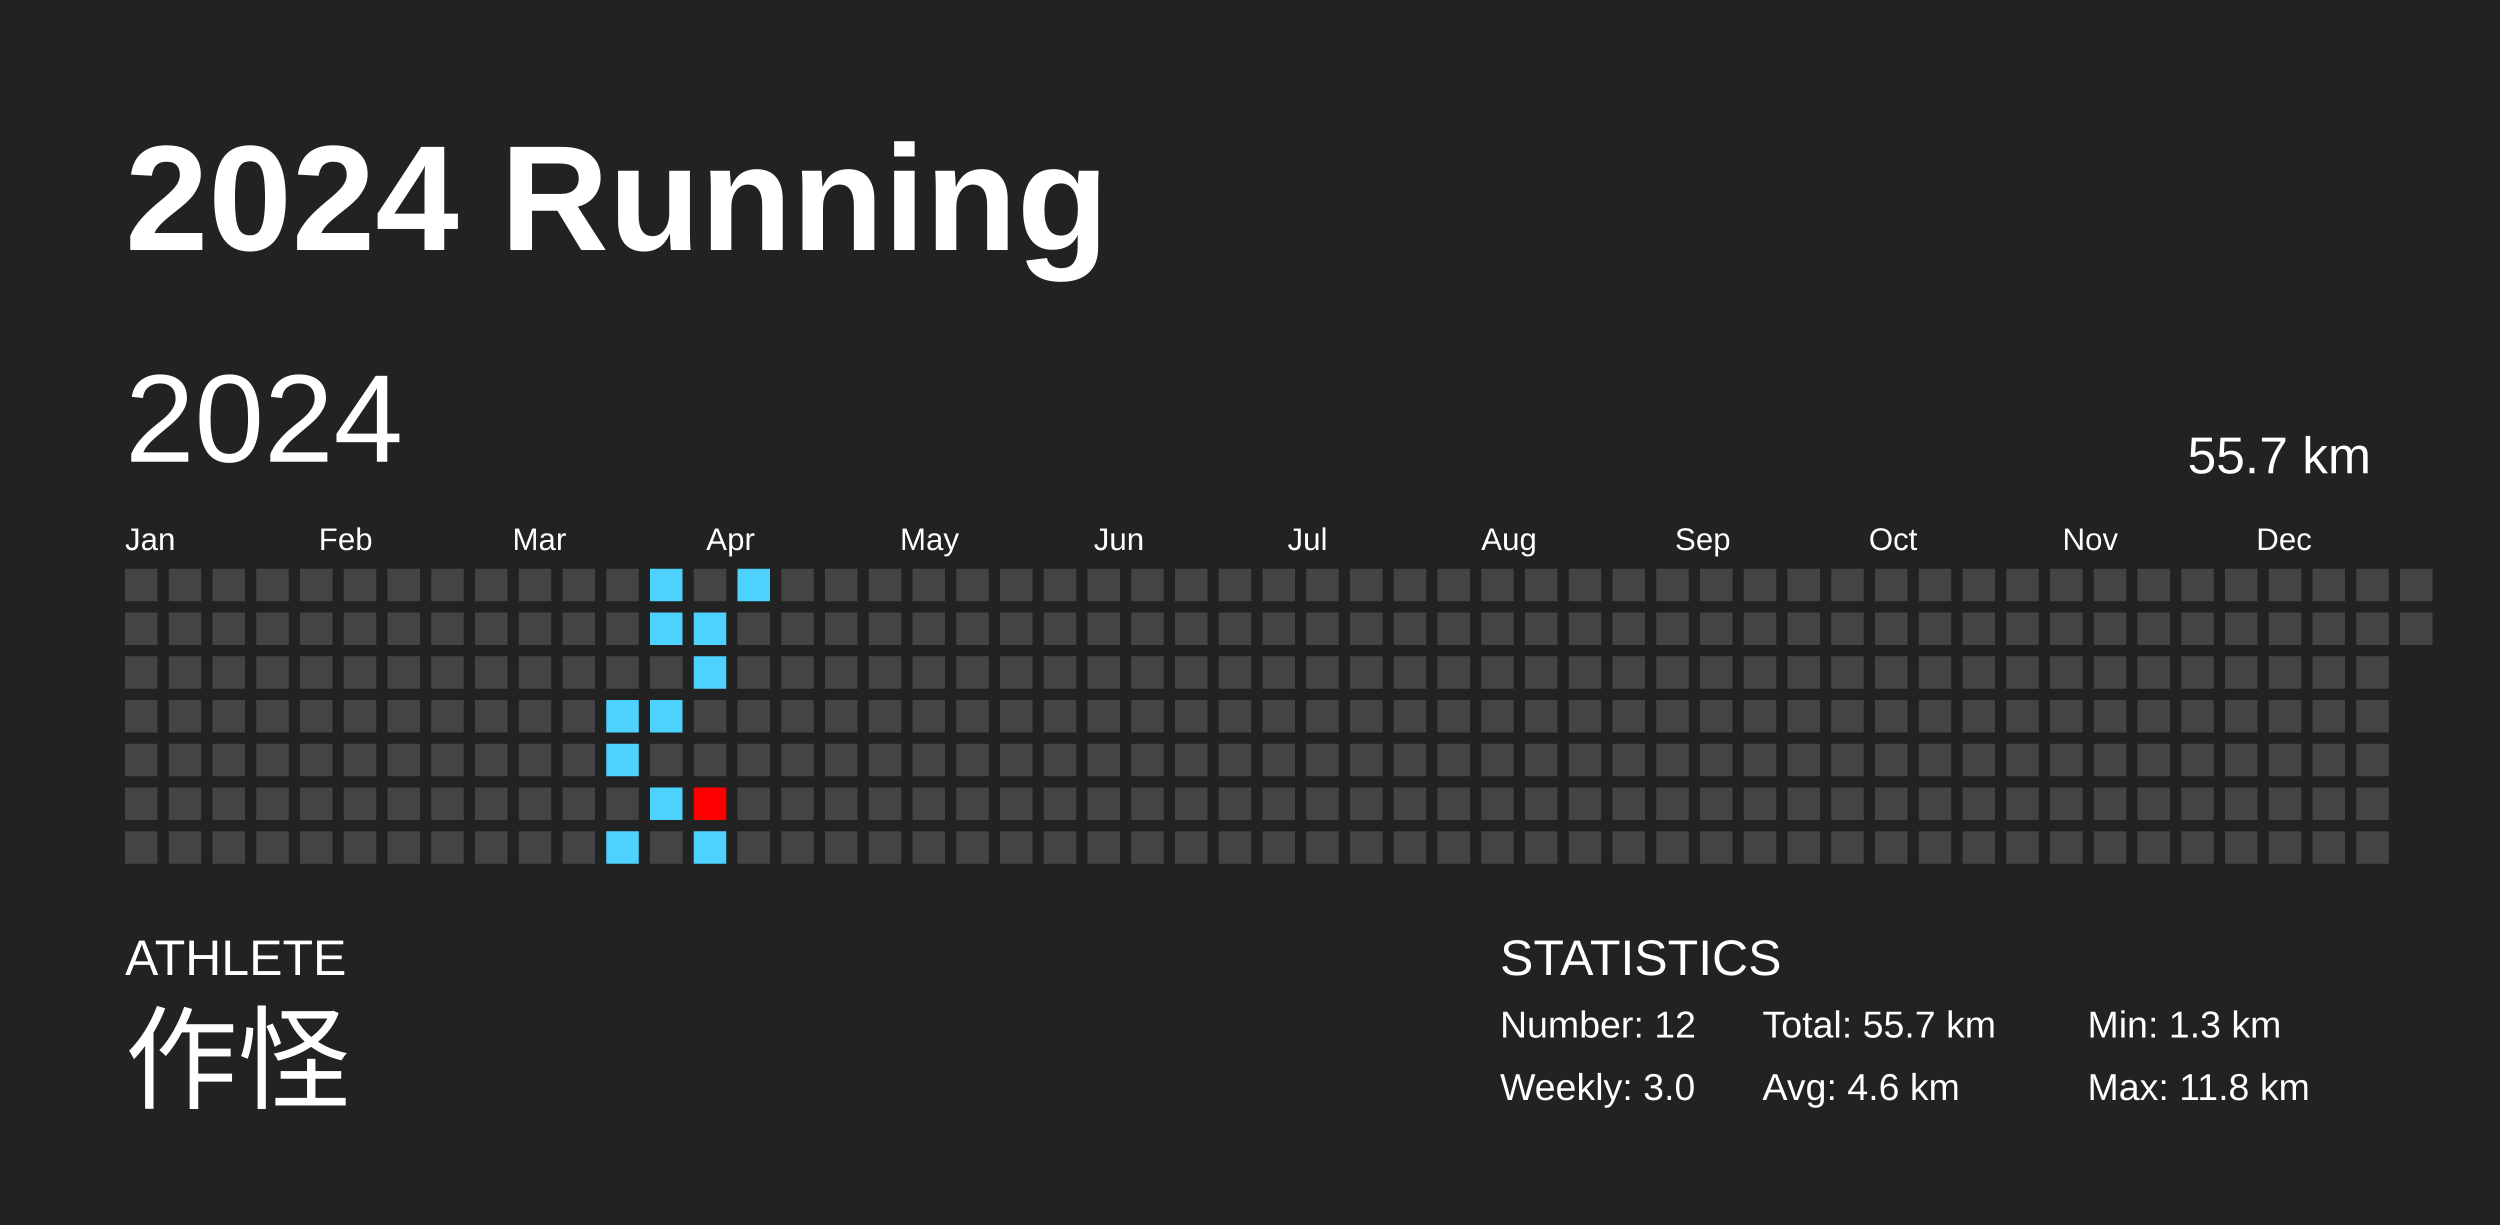
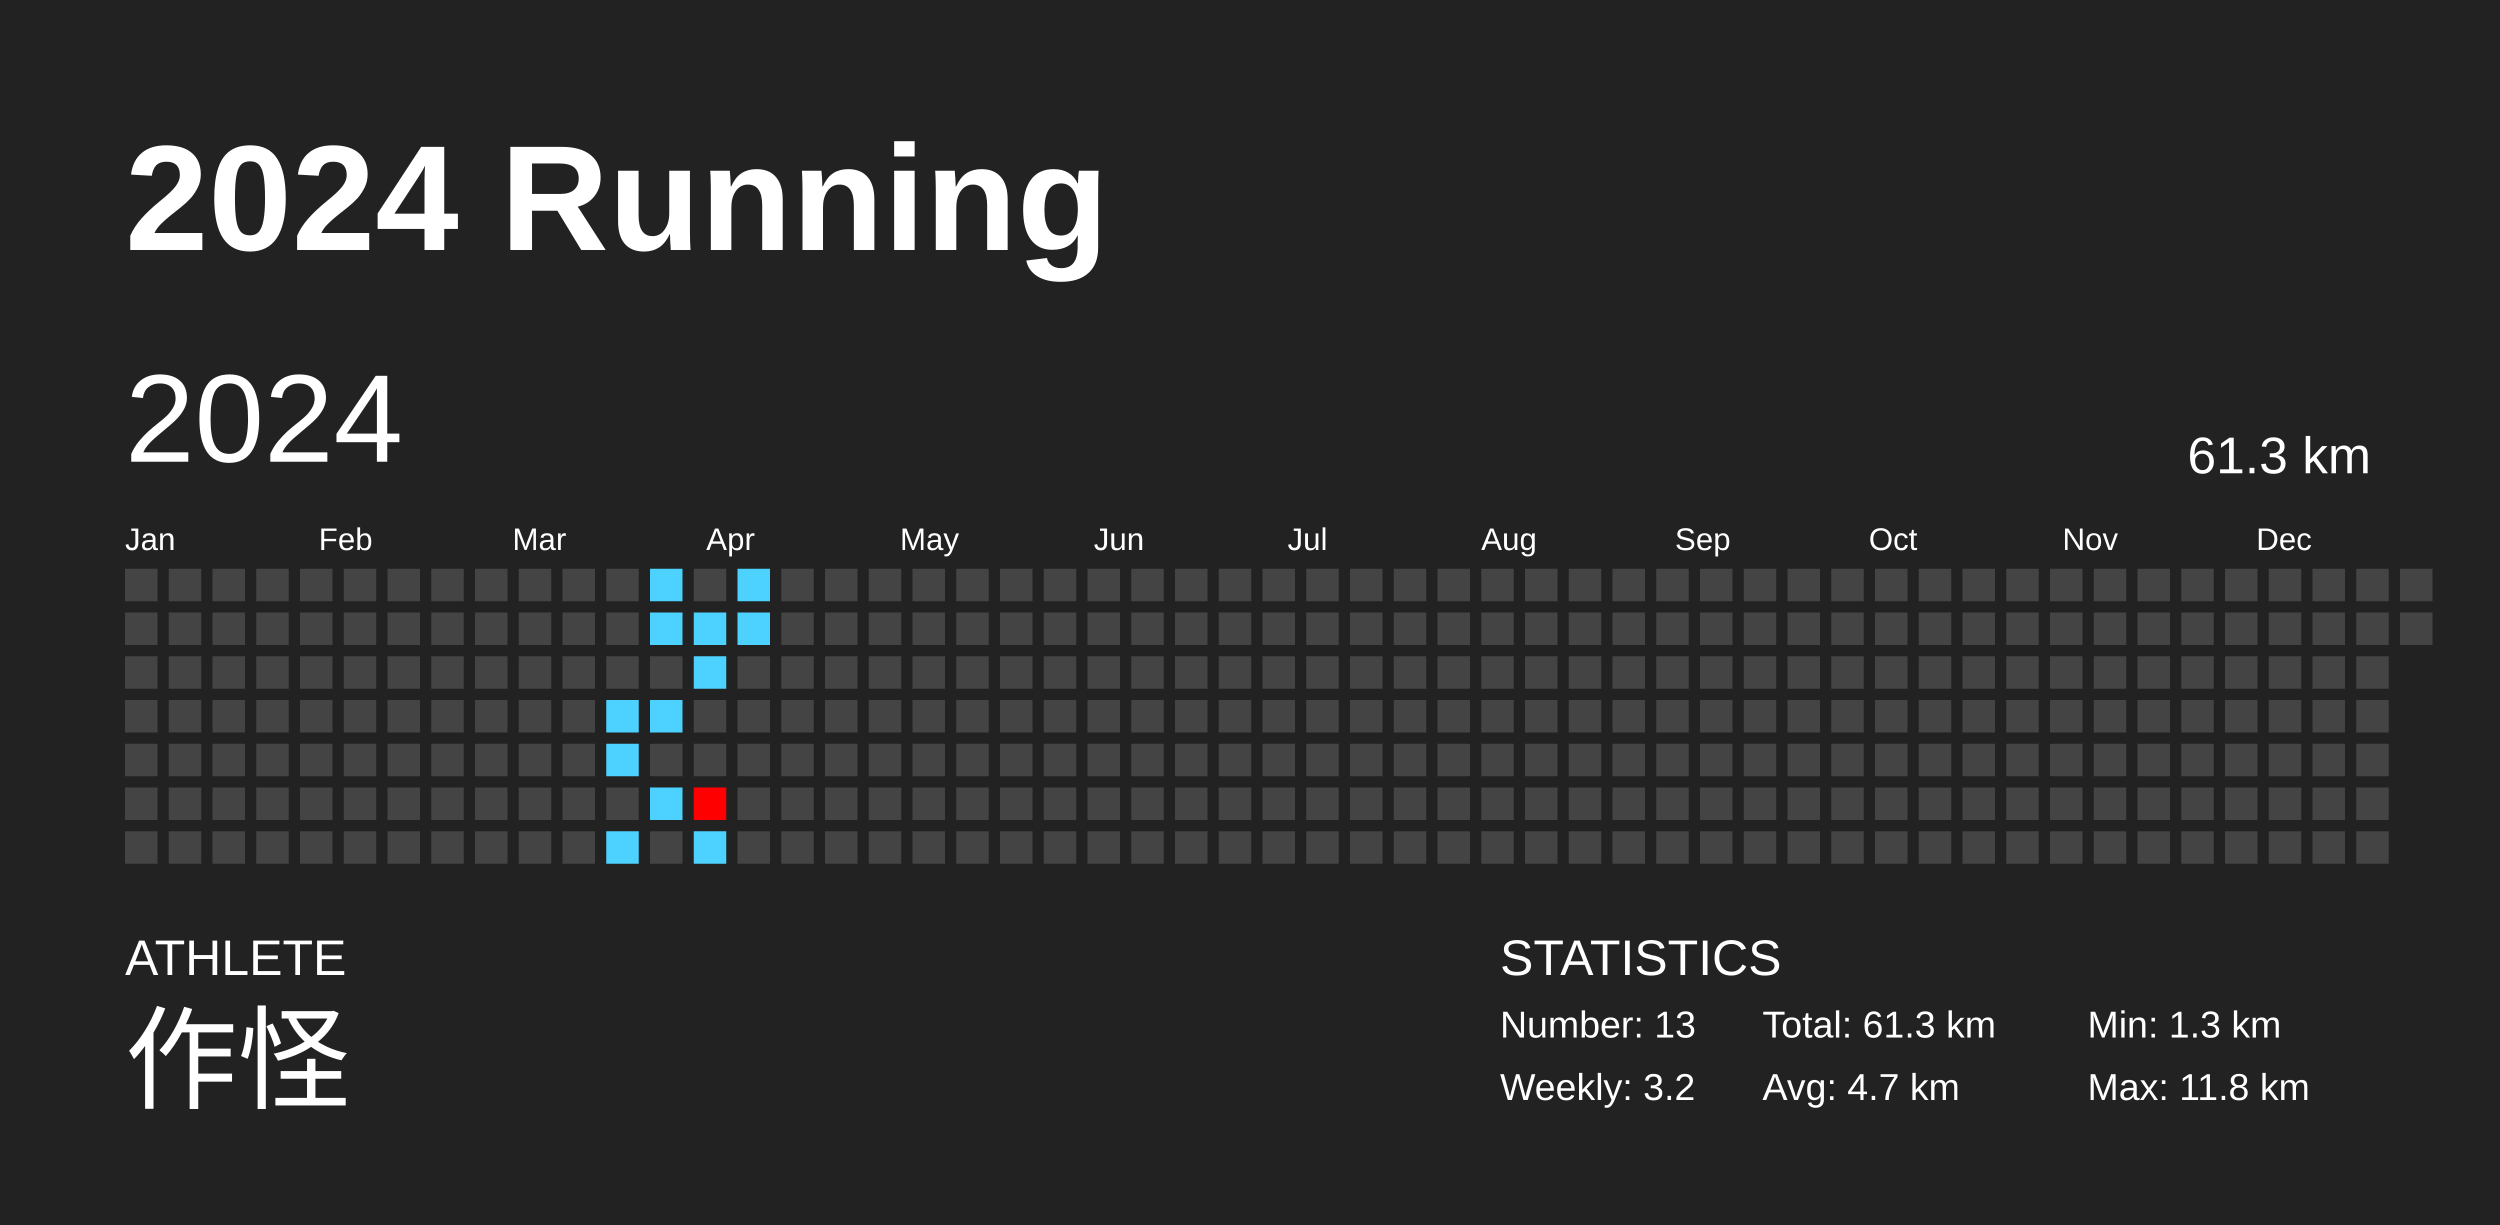
<svg xmlns="http://www.w3.org/2000/svg" baseProfile="full" height="98mm" version="1.1" viewBox="0,0,200,98" width="200mm">
  <defs />
  <rect fill="#222222" height="98" width="200" x="0" y="0" />
  <text fill="#FFFFFF" style="font-size:12px; font-family:Arial; font-weight:bold;" x="10" y="20">2024 Running</text>
  <text fill="#FFFFFF" style="font-size:4px; font-family:Arial" x="10" y="78">ATHLETE</text>
  <text fill="#FFFFFF" style="font-size:9px; font-family:Arial" x="10" y="88">作怪</text>
  <text fill="#FFFFFF" style="font-size:4px; font-family:Arial" x="120" y="78">STATISTICS</text>
-   <text fill="#FFFFFF" style="font-size:3px; font-family:Arial" x="120" y="83">Number: 12</text>
-   <text fill="#FFFFFF" style="font-size:3px; font-family:Arial" x="120" y="88">Weekly: 3.0</text>
-   <text fill="#FFFFFF" style="font-size:3px; font-family:Arial" x="141" y="83">Total: 55.7 km</text>
-   <text fill="#FFFFFF" style="font-size:3px; font-family:Arial" x="141" y="88">Avg: 4.6 km</text>
+   <text fill="#FFFFFF" style="font-size:3px; font-family:Arial" x="120" y="83">Number: 13</text>
+   <text fill="#FFFFFF" style="font-size:3px; font-family:Arial" x="120" y="88">Weekly: 3.2</text>
+   <text fill="#FFFFFF" style="font-size:3px; font-family:Arial" x="141" y="83">Total: 61.3 km</text>
+   <text fill="#FFFFFF" style="font-size:3px; font-family:Arial" x="141" y="88">Avg: 4.7 km</text>
  <text fill="#FFFFFF" style="font-size:3px; font-family:Arial" x="167" y="83">Min: 1.3 km</text>
  <text fill="#FFFFFF" style="font-size:3px; font-family:Arial" x="167" y="88">Max: 11.8 km</text>
  <text dominant-baseline="hanging" fill="#FFFFFF" style="font-size:10.0px; font-family:Arial;" x="10" y="30">2024</text>
-   <text dominant-baseline="hanging" fill="#FFFFFF" style="font-size:4.125px; font-family:Arial;" x="175" y="35">55.7 km</text>
+   <text dominant-baseline="hanging" fill="#FFFFFF" style="font-size:4.125px; font-family:Arial;" x="175" y="35">61.3 km</text>
  <text fill="#FFFFFF" style="font-size:2.5px; font-family:Arial" x="10.0" y="44">Jan</text>
  <text fill="#FFFFFF" style="font-size:2.5px; font-family:Arial" x="25.5" y="44">Feb</text>
  <text fill="#FFFFFF" style="font-size:2.5px; font-family:Arial" x="41.0" y="44">Mar</text>
  <text fill="#FFFFFF" style="font-size:2.5px; font-family:Arial" x="56.5" y="44">Apr</text>
  <text fill="#FFFFFF" style="font-size:2.5px; font-family:Arial" x="72.0" y="44">May</text>
  <text fill="#FFFFFF" style="font-size:2.5px; font-family:Arial" x="87.5" y="44">Jun</text>
  <text fill="#FFFFFF" style="font-size:2.5px; font-family:Arial" x="103.0" y="44">Jul</text>
  <text fill="#FFFFFF" style="font-size:2.5px; font-family:Arial" x="118.5" y="44">Aug</text>
  <text fill="#FFFFFF" style="font-size:2.5px; font-family:Arial" x="134.0" y="44">Sep</text>
  <text fill="#FFFFFF" style="font-size:2.5px; font-family:Arial" x="149.5" y="44">Oct</text>
  <text fill="#FFFFFF" style="font-size:2.5px; font-family:Arial" x="165.0" y="44">Nov</text>
  <text fill="#FFFFFF" style="font-size:2.5px; font-family:Arial" x="180.5" y="44">Dec</text>
  <rect fill="#444444" height="2.6" width="2.6" x="10.0" y="45.5" />
  <rect fill="#444444" height="2.6" width="2.6" x="10.0" y="49.0" />
  <rect fill="#444444" height="2.6" width="2.6" x="10.0" y="52.5" />
  <rect fill="#444444" height="2.6" width="2.6" x="10.0" y="56.0" />
  <rect fill="#444444" height="2.6" width="2.6" x="10.0" y="59.5" />
  <rect fill="#444444" height="2.6" width="2.6" x="10.0" y="63.0" />
  <rect fill="#444444" height="2.6" width="2.6" x="10.0" y="66.5" />
  <rect fill="#444444" height="2.6" width="2.6" x="13.5" y="45.5" />
  <rect fill="#444444" height="2.6" width="2.6" x="13.5" y="49.0" />
  <rect fill="#444444" height="2.6" width="2.6" x="13.5" y="52.5" />
  <rect fill="#444444" height="2.6" width="2.6" x="13.5" y="56.0" />
  <rect fill="#444444" height="2.6" width="2.6" x="13.5" y="59.5" />
  <rect fill="#444444" height="2.6" width="2.6" x="13.5" y="63.0" />
  <rect fill="#444444" height="2.6" width="2.6" x="13.5" y="66.5" />
  <rect fill="#444444" height="2.6" width="2.6" x="17.0" y="45.5" />
  <rect fill="#444444" height="2.6" width="2.6" x="17.0" y="49.0" />
  <rect fill="#444444" height="2.6" width="2.6" x="17.0" y="52.5" />
  <rect fill="#444444" height="2.6" width="2.6" x="17.0" y="56.0" />
  <rect fill="#444444" height="2.6" width="2.6" x="17.0" y="59.5" />
  <rect fill="#444444" height="2.6" width="2.6" x="17.0" y="63.0" />
  <rect fill="#444444" height="2.6" width="2.6" x="17.0" y="66.5" />
  <rect fill="#444444" height="2.6" width="2.6" x="20.5" y="45.5" />
  <rect fill="#444444" height="2.6" width="2.6" x="20.5" y="49.0" />
  <rect fill="#444444" height="2.6" width="2.6" x="20.5" y="52.5" />
  <rect fill="#444444" height="2.6" width="2.6" x="20.5" y="56.0" />
  <rect fill="#444444" height="2.6" width="2.6" x="20.5" y="59.5" />
  <rect fill="#444444" height="2.6" width="2.6" x="20.5" y="63.0" />
  <rect fill="#444444" height="2.6" width="2.6" x="20.5" y="66.5" />
  <rect fill="#444444" height="2.6" width="2.6" x="24.0" y="45.5" />
  <rect fill="#444444" height="2.6" width="2.6" x="24.0" y="49.0" />
  <rect fill="#444444" height="2.6" width="2.6" x="24.0" y="52.5" />
  <rect fill="#444444" height="2.6" width="2.6" x="24.0" y="56.0" />
  <rect fill="#444444" height="2.6" width="2.6" x="24.0" y="59.5" />
  <rect fill="#444444" height="2.6" width="2.6" x="24.0" y="63.0" />
  <rect fill="#444444" height="2.6" width="2.6" x="24.0" y="66.5" />
  <rect fill="#444444" height="2.6" width="2.6" x="27.5" y="45.5" />
  <rect fill="#444444" height="2.6" width="2.6" x="27.5" y="49.0" />
  <rect fill="#444444" height="2.6" width="2.6" x="27.5" y="52.5" />
  <rect fill="#444444" height="2.6" width="2.6" x="27.5" y="56.0" />
  <rect fill="#444444" height="2.6" width="2.6" x="27.5" y="59.5" />
  <rect fill="#444444" height="2.6" width="2.6" x="27.5" y="63.0" />
  <rect fill="#444444" height="2.6" width="2.6" x="27.5" y="66.5" />
  <rect fill="#444444" height="2.6" width="2.6" x="31.0" y="45.5" />
  <rect fill="#444444" height="2.6" width="2.6" x="31.0" y="49.0" />
  <rect fill="#444444" height="2.6" width="2.6" x="31.0" y="52.5" />
  <rect fill="#444444" height="2.6" width="2.6" x="31.0" y="56.0" />
  <rect fill="#444444" height="2.6" width="2.6" x="31.0" y="59.5" />
  <rect fill="#444444" height="2.6" width="2.6" x="31.0" y="63.0" />
  <rect fill="#444444" height="2.6" width="2.6" x="31.0" y="66.5" />
  <rect fill="#444444" height="2.6" width="2.6" x="34.5" y="45.5" />
  <rect fill="#444444" height="2.6" width="2.6" x="34.5" y="49.0" />
  <rect fill="#444444" height="2.6" width="2.6" x="34.5" y="52.5" />
  <rect fill="#444444" height="2.6" width="2.6" x="34.5" y="56.0" />
  <rect fill="#444444" height="2.6" width="2.6" x="34.5" y="59.5" />
  <rect fill="#444444" height="2.6" width="2.6" x="34.5" y="63.0" />
  <rect fill="#444444" height="2.6" width="2.6" x="34.5" y="66.5" />
  <rect fill="#444444" height="2.6" width="2.6" x="38.0" y="45.5" />
  <rect fill="#444444" height="2.6" width="2.6" x="38.0" y="49.0" />
  <rect fill="#444444" height="2.6" width="2.6" x="38.0" y="52.5" />
  <rect fill="#444444" height="2.6" width="2.6" x="38.0" y="56.0" />
  <rect fill="#444444" height="2.6" width="2.6" x="38.0" y="59.5" />
  <rect fill="#444444" height="2.6" width="2.6" x="38.0" y="63.0" />
  <rect fill="#444444" height="2.6" width="2.6" x="38.0" y="66.5" />
  <rect fill="#444444" height="2.6" width="2.6" x="41.5" y="45.5" />
  <rect fill="#444444" height="2.6" width="2.6" x="41.5" y="49.0" />
  <rect fill="#444444" height="2.6" width="2.6" x="41.5" y="52.5" />
  <rect fill="#444444" height="2.6" width="2.6" x="41.5" y="56.0" />
  <rect fill="#444444" height="2.6" width="2.6" x="41.5" y="59.5" />
  <rect fill="#444444" height="2.6" width="2.6" x="41.5" y="63.0" />
  <rect fill="#444444" height="2.6" width="2.6" x="41.5" y="66.5" />
  <rect fill="#444444" height="2.6" width="2.6" x="45.0" y="45.5" />
  <rect fill="#444444" height="2.6" width="2.6" x="45.0" y="49.0" />
  <rect fill="#444444" height="2.6" width="2.6" x="45.0" y="52.5" />
  <rect fill="#444444" height="2.6" width="2.6" x="45.0" y="56.0" />
  <rect fill="#444444" height="2.6" width="2.6" x="45.0" y="59.5" />
  <rect fill="#444444" height="2.6" width="2.6" x="45.0" y="63.0" />
  <rect fill="#444444" height="2.6" width="2.6" x="45.0" y="66.5" />
  <rect fill="#444444" height="2.6" width="2.6" x="48.5" y="45.5" />
  <rect fill="#444444" height="2.6" width="2.6" x="48.5" y="49.0" />
  <rect fill="#444444" height="2.6" width="2.6" x="48.5" y="52.5" />
  <rect fill="#4dd2ff" height="2.6" width="2.6" x="48.5" y="56.0" />
  <rect fill="#4dd2ff" height="2.6" width="2.6" x="48.5" y="59.5" />
  <rect fill="#444444" height="2.6" width="2.6" x="48.5" y="63.0" />
  <rect fill="#4dd2ff" height="2.6" width="2.6" x="48.5" y="66.5" />
  <rect fill="#4dd2ff" height="2.6" width="2.6" x="52.0" y="45.5" />
  <rect fill="#4dd2ff" height="2.6" width="2.6" x="52.0" y="49.0" />
  <rect fill="#444444" height="2.6" width="2.6" x="52.0" y="52.5" />
  <rect fill="#4dd2ff" height="2.6" width="2.6" x="52.0" y="56.0" />
  <rect fill="#444444" height="2.6" width="2.6" x="52.0" y="59.5" />
  <rect fill="#4dd2ff" height="2.6" width="2.6" x="52.0" y="63.0" />
  <rect fill="#444444" height="2.6" width="2.6" x="52.0" y="66.5" />
  <rect fill="#444444" height="2.6" width="2.6" x="55.5" y="45.5" />
  <rect fill="#4dd2ff" height="2.6" width="2.6" x="55.5" y="49.0" />
  <rect fill="#4dd2ff" height="2.6" width="2.6" x="55.5" y="52.5" />
  <rect fill="#444444" height="2.6" width="2.6" x="55.5" y="56.0" />
  <rect fill="#444444" height="2.6" width="2.6" x="55.5" y="59.5" />
  <rect fill="#ff0000" height="2.6" width="2.6" x="55.5" y="63.0" />
  <rect fill="#4dd2ff" height="2.6" width="2.6" x="55.5" y="66.5" />
  <rect fill="#4dd2ff" height="2.6" width="2.6" x="59.0" y="45.5" />
-   <rect fill="#444444" height="2.6" width="2.6" x="59.0" y="49.0" />
+   <rect fill="#4dd2ff" height="2.6" width="2.6" x="59.0" y="49.0" />
  <rect fill="#444444" height="2.6" width="2.6" x="59.0" y="52.5" />
  <rect fill="#444444" height="2.6" width="2.6" x="59.0" y="56.0" />
  <rect fill="#444444" height="2.6" width="2.6" x="59.0" y="59.5" />
  <rect fill="#444444" height="2.6" width="2.6" x="59.0" y="63.0" />
  <rect fill="#444444" height="2.6" width="2.6" x="59.0" y="66.5" />
  <rect fill="#444444" height="2.6" width="2.6" x="62.5" y="45.5" />
  <rect fill="#444444" height="2.6" width="2.6" x="62.5" y="49.0" />
  <rect fill="#444444" height="2.6" width="2.6" x="62.5" y="52.5" />
  <rect fill="#444444" height="2.6" width="2.6" x="62.5" y="56.0" />
  <rect fill="#444444" height="2.6" width="2.6" x="62.5" y="59.5" />
  <rect fill="#444444" height="2.6" width="2.6" x="62.5" y="63.0" />
  <rect fill="#444444" height="2.6" width="2.6" x="62.5" y="66.5" />
  <rect fill="#444444" height="2.6" width="2.6" x="66.0" y="45.5" />
  <rect fill="#444444" height="2.6" width="2.6" x="66.0" y="49.0" />
  <rect fill="#444444" height="2.6" width="2.6" x="66.0" y="52.5" />
  <rect fill="#444444" height="2.6" width="2.6" x="66.0" y="56.0" />
  <rect fill="#444444" height="2.6" width="2.6" x="66.0" y="59.5" />
  <rect fill="#444444" height="2.6" width="2.6" x="66.0" y="63.0" />
  <rect fill="#444444" height="2.6" width="2.6" x="66.0" y="66.5" />
  <rect fill="#444444" height="2.6" width="2.6" x="69.5" y="45.5" />
  <rect fill="#444444" height="2.6" width="2.6" x="69.5" y="49.0" />
  <rect fill="#444444" height="2.6" width="2.6" x="69.5" y="52.5" />
  <rect fill="#444444" height="2.6" width="2.6" x="69.5" y="56.0" />
  <rect fill="#444444" height="2.6" width="2.6" x="69.5" y="59.5" />
  <rect fill="#444444" height="2.6" width="2.6" x="69.5" y="63.0" />
  <rect fill="#444444" height="2.6" width="2.6" x="69.5" y="66.5" />
  <rect fill="#444444" height="2.6" width="2.6" x="73.0" y="45.5" />
  <rect fill="#444444" height="2.6" width="2.6" x="73.0" y="49.0" />
  <rect fill="#444444" height="2.6" width="2.6" x="73.0" y="52.5" />
  <rect fill="#444444" height="2.6" width="2.6" x="73.0" y="56.0" />
  <rect fill="#444444" height="2.6" width="2.6" x="73.0" y="59.5" />
  <rect fill="#444444" height="2.6" width="2.6" x="73.0" y="63.0" />
  <rect fill="#444444" height="2.6" width="2.6" x="73.0" y="66.5" />
  <rect fill="#444444" height="2.6" width="2.6" x="76.5" y="45.5" />
  <rect fill="#444444" height="2.6" width="2.6" x="76.5" y="49.0" />
  <rect fill="#444444" height="2.6" width="2.6" x="76.5" y="52.5" />
  <rect fill="#444444" height="2.6" width="2.6" x="76.5" y="56.0" />
  <rect fill="#444444" height="2.6" width="2.6" x="76.5" y="59.5" />
  <rect fill="#444444" height="2.6" width="2.6" x="76.5" y="63.0" />
  <rect fill="#444444" height="2.6" width="2.6" x="76.5" y="66.5" />
  <rect fill="#444444" height="2.6" width="2.6" x="80.0" y="45.5" />
  <rect fill="#444444" height="2.6" width="2.6" x="80.0" y="49.0" />
  <rect fill="#444444" height="2.6" width="2.6" x="80.0" y="52.5" />
  <rect fill="#444444" height="2.6" width="2.6" x="80.0" y="56.0" />
  <rect fill="#444444" height="2.6" width="2.6" x="80.0" y="59.5" />
  <rect fill="#444444" height="2.6" width="2.6" x="80.0" y="63.0" />
  <rect fill="#444444" height="2.6" width="2.6" x="80.0" y="66.5" />
  <rect fill="#444444" height="2.6" width="2.6" x="83.5" y="45.5" />
  <rect fill="#444444" height="2.6" width="2.6" x="83.5" y="49.0" />
  <rect fill="#444444" height="2.6" width="2.6" x="83.5" y="52.5" />
  <rect fill="#444444" height="2.6" width="2.6" x="83.5" y="56.0" />
  <rect fill="#444444" height="2.6" width="2.6" x="83.5" y="59.5" />
  <rect fill="#444444" height="2.6" width="2.6" x="83.5" y="63.0" />
  <rect fill="#444444" height="2.6" width="2.6" x="83.5" y="66.5" />
  <rect fill="#444444" height="2.6" width="2.6" x="87.0" y="45.5" />
  <rect fill="#444444" height="2.6" width="2.6" x="87.0" y="49.0" />
  <rect fill="#444444" height="2.6" width="2.6" x="87.0" y="52.5" />
  <rect fill="#444444" height="2.6" width="2.6" x="87.0" y="56.0" />
  <rect fill="#444444" height="2.6" width="2.6" x="87.0" y="59.5" />
  <rect fill="#444444" height="2.6" width="2.6" x="87.0" y="63.0" />
  <rect fill="#444444" height="2.6" width="2.6" x="87.0" y="66.5" />
  <rect fill="#444444" height="2.6" width="2.6" x="90.5" y="45.5" />
  <rect fill="#444444" height="2.6" width="2.6" x="90.5" y="49.0" />
  <rect fill="#444444" height="2.6" width="2.6" x="90.5" y="52.5" />
  <rect fill="#444444" height="2.6" width="2.6" x="90.5" y="56.0" />
  <rect fill="#444444" height="2.6" width="2.6" x="90.5" y="59.5" />
  <rect fill="#444444" height="2.6" width="2.6" x="90.5" y="63.0" />
  <rect fill="#444444" height="2.6" width="2.6" x="90.5" y="66.5" />
  <rect fill="#444444" height="2.6" width="2.6" x="94.0" y="45.5" />
  <rect fill="#444444" height="2.6" width="2.6" x="94.0" y="49.0" />
  <rect fill="#444444" height="2.6" width="2.6" x="94.0" y="52.5" />
  <rect fill="#444444" height="2.6" width="2.6" x="94.0" y="56.0" />
  <rect fill="#444444" height="2.6" width="2.6" x="94.0" y="59.5" />
  <rect fill="#444444" height="2.6" width="2.6" x="94.0" y="63.0" />
  <rect fill="#444444" height="2.6" width="2.6" x="94.0" y="66.5" />
  <rect fill="#444444" height="2.6" width="2.6" x="97.5" y="45.5" />
  <rect fill="#444444" height="2.6" width="2.6" x="97.5" y="49.0" />
  <rect fill="#444444" height="2.6" width="2.6" x="97.5" y="52.5" />
  <rect fill="#444444" height="2.6" width="2.6" x="97.5" y="56.0" />
  <rect fill="#444444" height="2.6" width="2.6" x="97.5" y="59.5" />
  <rect fill="#444444" height="2.6" width="2.6" x="97.5" y="63.0" />
  <rect fill="#444444" height="2.6" width="2.6" x="97.5" y="66.5" />
  <rect fill="#444444" height="2.6" width="2.6" x="101.0" y="45.5" />
  <rect fill="#444444" height="2.6" width="2.6" x="101.0" y="49.0" />
  <rect fill="#444444" height="2.6" width="2.6" x="101.0" y="52.5" />
  <rect fill="#444444" height="2.6" width="2.6" x="101.0" y="56.0" />
  <rect fill="#444444" height="2.6" width="2.6" x="101.0" y="59.5" />
  <rect fill="#444444" height="2.6" width="2.6" x="101.0" y="63.0" />
  <rect fill="#444444" height="2.6" width="2.6" x="101.0" y="66.5" />
  <rect fill="#444444" height="2.6" width="2.6" x="104.5" y="45.5" />
  <rect fill="#444444" height="2.6" width="2.6" x="104.5" y="49.0" />
  <rect fill="#444444" height="2.6" width="2.6" x="104.5" y="52.5" />
  <rect fill="#444444" height="2.6" width="2.6" x="104.5" y="56.0" />
  <rect fill="#444444" height="2.6" width="2.6" x="104.5" y="59.5" />
  <rect fill="#444444" height="2.6" width="2.6" x="104.5" y="63.0" />
  <rect fill="#444444" height="2.6" width="2.6" x="104.5" y="66.5" />
  <rect fill="#444444" height="2.6" width="2.6" x="108.0" y="45.5" />
  <rect fill="#444444" height="2.6" width="2.6" x="108.0" y="49.0" />
  <rect fill="#444444" height="2.6" width="2.6" x="108.0" y="52.5" />
  <rect fill="#444444" height="2.6" width="2.6" x="108.0" y="56.0" />
  <rect fill="#444444" height="2.6" width="2.6" x="108.0" y="59.5" />
  <rect fill="#444444" height="2.6" width="2.6" x="108.0" y="63.0" />
  <rect fill="#444444" height="2.6" width="2.6" x="108.0" y="66.5" />
  <rect fill="#444444" height="2.6" width="2.6" x="111.5" y="45.5" />
  <rect fill="#444444" height="2.6" width="2.6" x="111.5" y="49.0" />
  <rect fill="#444444" height="2.6" width="2.6" x="111.5" y="52.5" />
  <rect fill="#444444" height="2.6" width="2.6" x="111.5" y="56.0" />
  <rect fill="#444444" height="2.6" width="2.6" x="111.5" y="59.5" />
  <rect fill="#444444" height="2.6" width="2.6" x="111.5" y="63.0" />
  <rect fill="#444444" height="2.6" width="2.6" x="111.5" y="66.5" />
  <rect fill="#444444" height="2.6" width="2.6" x="115.0" y="45.5" />
  <rect fill="#444444" height="2.6" width="2.6" x="115.0" y="49.0" />
  <rect fill="#444444" height="2.6" width="2.6" x="115.0" y="52.5" />
  <rect fill="#444444" height="2.6" width="2.6" x="115.0" y="56.0" />
  <rect fill="#444444" height="2.6" width="2.6" x="115.0" y="59.5" />
  <rect fill="#444444" height="2.6" width="2.6" x="115.0" y="63.0" />
  <rect fill="#444444" height="2.6" width="2.6" x="115.0" y="66.5" />
  <rect fill="#444444" height="2.6" width="2.6" x="118.5" y="45.5" />
  <rect fill="#444444" height="2.6" width="2.6" x="118.5" y="49.0" />
  <rect fill="#444444" height="2.6" width="2.6" x="118.5" y="52.5" />
  <rect fill="#444444" height="2.6" width="2.6" x="118.5" y="56.0" />
  <rect fill="#444444" height="2.6" width="2.6" x="118.5" y="59.5" />
  <rect fill="#444444" height="2.6" width="2.6" x="118.5" y="63.0" />
  <rect fill="#444444" height="2.6" width="2.6" x="118.5" y="66.5" />
  <rect fill="#444444" height="2.6" width="2.6" x="122.0" y="45.5" />
  <rect fill="#444444" height="2.6" width="2.6" x="122.0" y="49.0" />
  <rect fill="#444444" height="2.6" width="2.6" x="122.0" y="52.5" />
  <rect fill="#444444" height="2.6" width="2.6" x="122.0" y="56.0" />
  <rect fill="#444444" height="2.6" width="2.6" x="122.0" y="59.5" />
  <rect fill="#444444" height="2.6" width="2.6" x="122.0" y="63.0" />
  <rect fill="#444444" height="2.6" width="2.6" x="122.0" y="66.5" />
  <rect fill="#444444" height="2.6" width="2.6" x="125.5" y="45.5" />
  <rect fill="#444444" height="2.6" width="2.6" x="125.5" y="49.0" />
  <rect fill="#444444" height="2.6" width="2.6" x="125.5" y="52.5" />
  <rect fill="#444444" height="2.6" width="2.6" x="125.5" y="56.0" />
  <rect fill="#444444" height="2.6" width="2.6" x="125.5" y="59.5" />
  <rect fill="#444444" height="2.6" width="2.6" x="125.5" y="63.0" />
  <rect fill="#444444" height="2.6" width="2.6" x="125.5" y="66.5" />
  <rect fill="#444444" height="2.6" width="2.6" x="129.0" y="45.5" />
  <rect fill="#444444" height="2.6" width="2.6" x="129.0" y="49.0" />
  <rect fill="#444444" height="2.6" width="2.6" x="129.0" y="52.5" />
  <rect fill="#444444" height="2.6" width="2.6" x="129.0" y="56.0" />
  <rect fill="#444444" height="2.6" width="2.6" x="129.0" y="59.5" />
  <rect fill="#444444" height="2.6" width="2.6" x="129.0" y="63.0" />
  <rect fill="#444444" height="2.6" width="2.6" x="129.0" y="66.5" />
  <rect fill="#444444" height="2.6" width="2.6" x="132.5" y="45.5" />
  <rect fill="#444444" height="2.6" width="2.6" x="132.5" y="49.0" />
  <rect fill="#444444" height="2.6" width="2.6" x="132.5" y="52.5" />
  <rect fill="#444444" height="2.6" width="2.6" x="132.5" y="56.0" />
  <rect fill="#444444" height="2.6" width="2.6" x="132.5" y="59.5" />
  <rect fill="#444444" height="2.6" width="2.6" x="132.5" y="63.0" />
  <rect fill="#444444" height="2.6" width="2.6" x="132.5" y="66.5" />
  <rect fill="#444444" height="2.6" width="2.6" x="136.0" y="45.5" />
  <rect fill="#444444" height="2.6" width="2.6" x="136.0" y="49.0" />
  <rect fill="#444444" height="2.6" width="2.6" x="136.0" y="52.5" />
  <rect fill="#444444" height="2.6" width="2.6" x="136.0" y="56.0" />
  <rect fill="#444444" height="2.6" width="2.6" x="136.0" y="59.5" />
  <rect fill="#444444" height="2.6" width="2.6" x="136.0" y="63.0" />
  <rect fill="#444444" height="2.6" width="2.6" x="136.0" y="66.5" />
  <rect fill="#444444" height="2.6" width="2.6" x="139.5" y="45.5" />
  <rect fill="#444444" height="2.6" width="2.6" x="139.5" y="49.0" />
  <rect fill="#444444" height="2.6" width="2.6" x="139.5" y="52.5" />
  <rect fill="#444444" height="2.6" width="2.6" x="139.5" y="56.0" />
  <rect fill="#444444" height="2.6" width="2.6" x="139.5" y="59.5" />
  <rect fill="#444444" height="2.6" width="2.6" x="139.5" y="63.0" />
  <rect fill="#444444" height="2.6" width="2.6" x="139.5" y="66.5" />
  <rect fill="#444444" height="2.6" width="2.6" x="143.0" y="45.5" />
  <rect fill="#444444" height="2.6" width="2.6" x="143.0" y="49.0" />
  <rect fill="#444444" height="2.6" width="2.6" x="143.0" y="52.5" />
  <rect fill="#444444" height="2.6" width="2.6" x="143.0" y="56.0" />
  <rect fill="#444444" height="2.6" width="2.6" x="143.0" y="59.5" />
  <rect fill="#444444" height="2.6" width="2.6" x="143.0" y="63.0" />
  <rect fill="#444444" height="2.6" width="2.6" x="143.0" y="66.5" />
  <rect fill="#444444" height="2.6" width="2.6" x="146.5" y="45.5" />
  <rect fill="#444444" height="2.6" width="2.6" x="146.5" y="49.0" />
  <rect fill="#444444" height="2.6" width="2.6" x="146.5" y="52.5" />
  <rect fill="#444444" height="2.6" width="2.6" x="146.5" y="56.0" />
  <rect fill="#444444" height="2.6" width="2.6" x="146.5" y="59.5" />
  <rect fill="#444444" height="2.6" width="2.6" x="146.5" y="63.0" />
  <rect fill="#444444" height="2.6" width="2.6" x="146.5" y="66.5" />
  <rect fill="#444444" height="2.6" width="2.6" x="150.0" y="45.5" />
  <rect fill="#444444" height="2.6" width="2.6" x="150.0" y="49.0" />
  <rect fill="#444444" height="2.6" width="2.6" x="150.0" y="52.5" />
  <rect fill="#444444" height="2.6" width="2.6" x="150.0" y="56.0" />
  <rect fill="#444444" height="2.6" width="2.6" x="150.0" y="59.5" />
  <rect fill="#444444" height="2.6" width="2.6" x="150.0" y="63.0" />
  <rect fill="#444444" height="2.6" width="2.6" x="150.0" y="66.5" />
  <rect fill="#444444" height="2.6" width="2.6" x="153.5" y="45.5" />
  <rect fill="#444444" height="2.6" width="2.6" x="153.5" y="49.0" />
  <rect fill="#444444" height="2.6" width="2.6" x="153.5" y="52.5" />
  <rect fill="#444444" height="2.6" width="2.6" x="153.5" y="56.0" />
  <rect fill="#444444" height="2.6" width="2.6" x="153.5" y="59.5" />
  <rect fill="#444444" height="2.6" width="2.6" x="153.5" y="63.0" />
  <rect fill="#444444" height="2.6" width="2.6" x="153.5" y="66.5" />
  <rect fill="#444444" height="2.6" width="2.6" x="157.0" y="45.5" />
  <rect fill="#444444" height="2.6" width="2.6" x="157.0" y="49.0" />
  <rect fill="#444444" height="2.6" width="2.6" x="157.0" y="52.5" />
  <rect fill="#444444" height="2.6" width="2.6" x="157.0" y="56.0" />
  <rect fill="#444444" height="2.6" width="2.6" x="157.0" y="59.5" />
  <rect fill="#444444" height="2.6" width="2.6" x="157.0" y="63.0" />
  <rect fill="#444444" height="2.6" width="2.6" x="157.0" y="66.5" />
  <rect fill="#444444" height="2.6" width="2.6" x="160.5" y="45.5" />
  <rect fill="#444444" height="2.6" width="2.6" x="160.5" y="49.0" />
  <rect fill="#444444" height="2.6" width="2.6" x="160.5" y="52.5" />
  <rect fill="#444444" height="2.6" width="2.6" x="160.5" y="56.0" />
  <rect fill="#444444" height="2.6" width="2.6" x="160.5" y="59.5" />
  <rect fill="#444444" height="2.6" width="2.6" x="160.5" y="63.0" />
  <rect fill="#444444" height="2.6" width="2.6" x="160.5" y="66.5" />
  <rect fill="#444444" height="2.6" width="2.6" x="164.0" y="45.5" />
  <rect fill="#444444" height="2.6" width="2.6" x="164.0" y="49.0" />
  <rect fill="#444444" height="2.6" width="2.6" x="164.0" y="52.5" />
  <rect fill="#444444" height="2.6" width="2.6" x="164.0" y="56.0" />
  <rect fill="#444444" height="2.6" width="2.6" x="164.0" y="59.5" />
  <rect fill="#444444" height="2.6" width="2.6" x="164.0" y="63.0" />
  <rect fill="#444444" height="2.6" width="2.6" x="164.0" y="66.5" />
  <rect fill="#444444" height="2.6" width="2.6" x="167.5" y="45.5" />
  <rect fill="#444444" height="2.6" width="2.6" x="167.5" y="49.0" />
  <rect fill="#444444" height="2.6" width="2.6" x="167.5" y="52.5" />
  <rect fill="#444444" height="2.6" width="2.6" x="167.5" y="56.0" />
  <rect fill="#444444" height="2.6" width="2.6" x="167.5" y="59.5" />
  <rect fill="#444444" height="2.6" width="2.6" x="167.5" y="63.0" />
  <rect fill="#444444" height="2.6" width="2.6" x="167.5" y="66.5" />
  <rect fill="#444444" height="2.6" width="2.6" x="171.0" y="45.5" />
  <rect fill="#444444" height="2.6" width="2.6" x="171.0" y="49.0" />
  <rect fill="#444444" height="2.6" width="2.6" x="171.0" y="52.5" />
  <rect fill="#444444" height="2.6" width="2.6" x="171.0" y="56.0" />
  <rect fill="#444444" height="2.6" width="2.6" x="171.0" y="59.5" />
  <rect fill="#444444" height="2.6" width="2.6" x="171.0" y="63.0" />
  <rect fill="#444444" height="2.6" width="2.6" x="171.0" y="66.5" />
  <rect fill="#444444" height="2.6" width="2.6" x="174.5" y="45.5" />
  <rect fill="#444444" height="2.6" width="2.6" x="174.5" y="49.0" />
  <rect fill="#444444" height="2.6" width="2.6" x="174.5" y="52.5" />
  <rect fill="#444444" height="2.6" width="2.6" x="174.5" y="56.0" />
  <rect fill="#444444" height="2.6" width="2.6" x="174.5" y="59.5" />
  <rect fill="#444444" height="2.6" width="2.6" x="174.5" y="63.0" />
  <rect fill="#444444" height="2.6" width="2.6" x="174.5" y="66.5" />
  <rect fill="#444444" height="2.6" width="2.6" x="178.0" y="45.5" />
  <rect fill="#444444" height="2.6" width="2.6" x="178.0" y="49.0" />
  <rect fill="#444444" height="2.6" width="2.6" x="178.0" y="52.5" />
  <rect fill="#444444" height="2.6" width="2.6" x="178.0" y="56.0" />
  <rect fill="#444444" height="2.6" width="2.6" x="178.0" y="59.5" />
  <rect fill="#444444" height="2.6" width="2.6" x="178.0" y="63.0" />
  <rect fill="#444444" height="2.6" width="2.6" x="178.0" y="66.5" />
  <rect fill="#444444" height="2.6" width="2.6" x="181.5" y="45.5" />
  <rect fill="#444444" height="2.6" width="2.6" x="181.5" y="49.0" />
  <rect fill="#444444" height="2.6" width="2.6" x="181.5" y="52.5" />
  <rect fill="#444444" height="2.6" width="2.6" x="181.5" y="56.0" />
  <rect fill="#444444" height="2.6" width="2.6" x="181.5" y="59.5" />
  <rect fill="#444444" height="2.6" width="2.6" x="181.5" y="63.0" />
  <rect fill="#444444" height="2.6" width="2.6" x="181.5" y="66.5" />
  <rect fill="#444444" height="2.6" width="2.6" x="185.0" y="45.5" />
  <rect fill="#444444" height="2.6" width="2.6" x="185.0" y="49.0" />
  <rect fill="#444444" height="2.6" width="2.6" x="185.0" y="52.5" />
  <rect fill="#444444" height="2.6" width="2.6" x="185.0" y="56.0" />
  <rect fill="#444444" height="2.6" width="2.6" x="185.0" y="59.5" />
  <rect fill="#444444" height="2.6" width="2.6" x="185.0" y="63.0" />
  <rect fill="#444444" height="2.6" width="2.6" x="185.0" y="66.5" />
  <rect fill="#444444" height="2.6" width="2.6" x="188.5" y="45.5" />
  <rect fill="#444444" height="2.6" width="2.6" x="188.5" y="49.0" />
  <rect fill="#444444" height="2.6" width="2.6" x="188.5" y="52.5" />
  <rect fill="#444444" height="2.6" width="2.6" x="188.5" y="56.0" />
  <rect fill="#444444" height="2.6" width="2.6" x="188.5" y="59.5" />
  <rect fill="#444444" height="2.6" width="2.6" x="188.5" y="63.0" />
  <rect fill="#444444" height="2.6" width="2.6" x="188.5" y="66.5" />
  <rect fill="#444444" height="2.6" width="2.6" x="192.0" y="45.5" />
  <rect fill="#444444" height="2.6" width="2.6" x="192.0" y="49.0" />
</svg>
